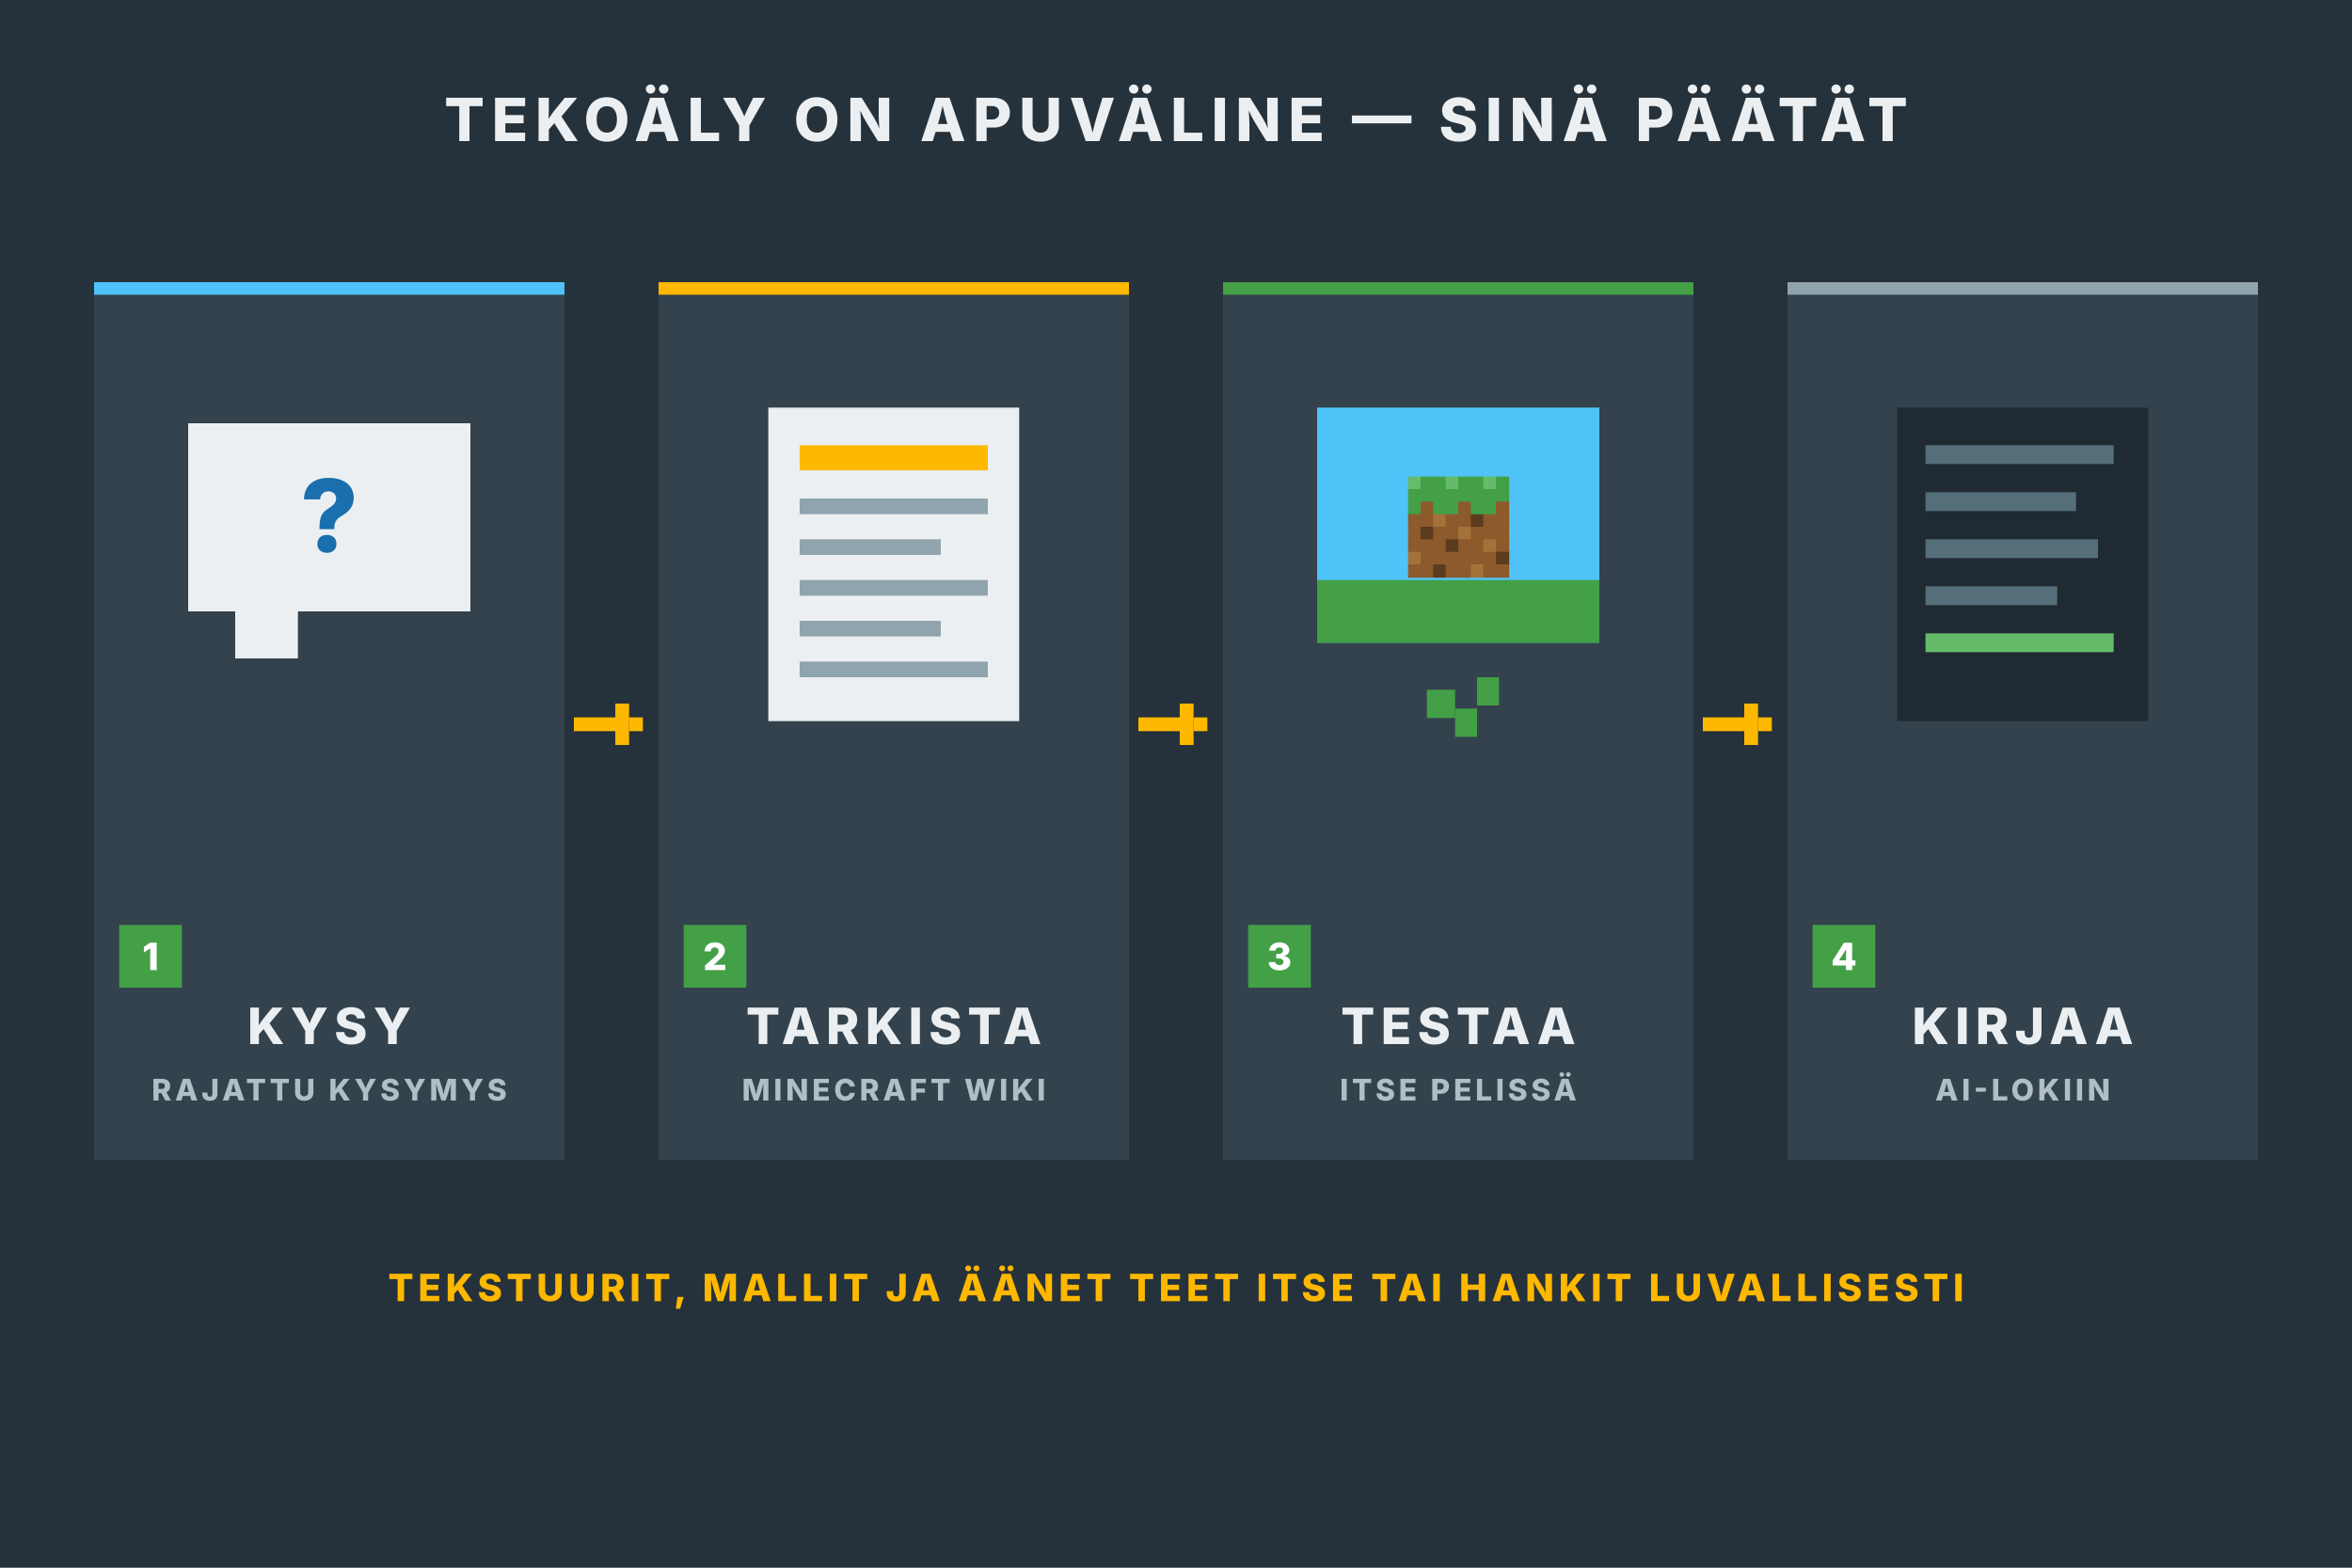
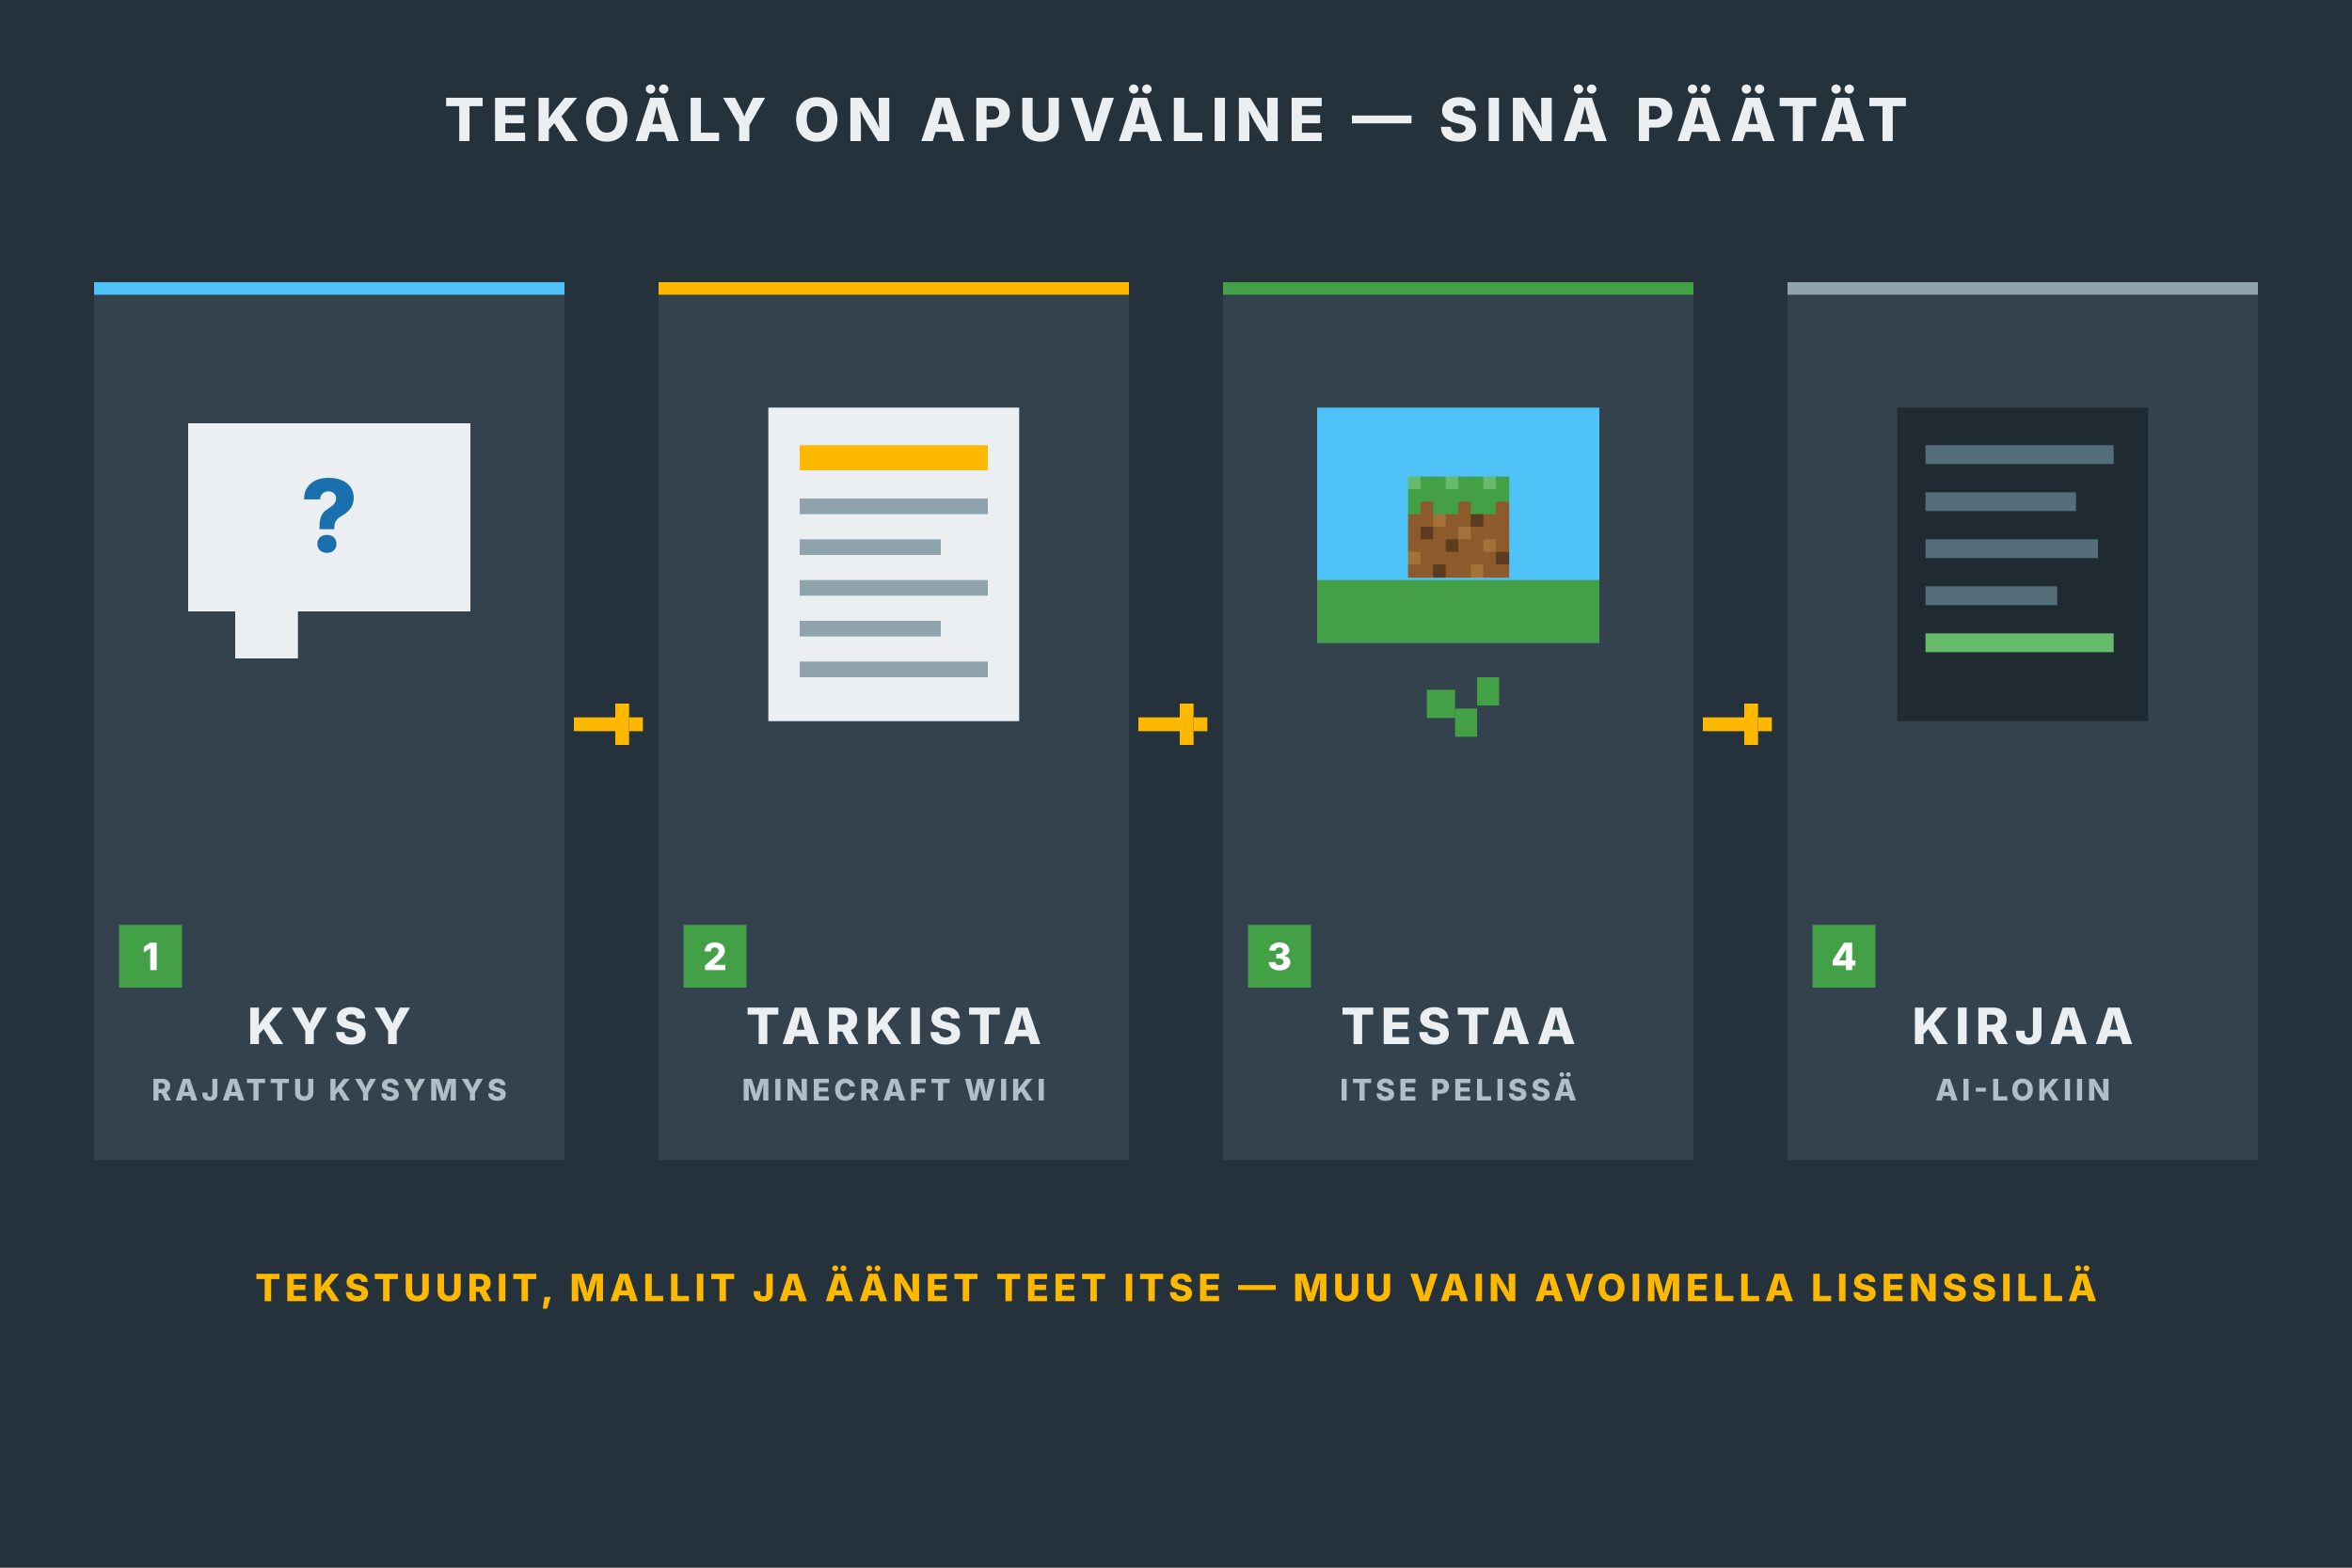
<svg xmlns="http://www.w3.org/2000/svg" viewBox="0 0 1500 1000" width="1500" height="1000" role="img">
  <rect x="0" y="0" width="1500" height="1000" fill="#26323b" />
  <text x="750" y="90" font-family="Inter,'Segoe UI',sans-serif" font-size="38" font-weight="800" fill="#eceff1" text-anchor="middle" letter-spacing="0.12em">TEKOÄLY ON APUVÄLINE — SINÄ PÄÄTÄT</text>
  <rect x="60" y="180" width="300" height="560" fill="#33424d" />
  <rect x="60" y="180" width="300" height="8" fill="#4fc3f7" />
  <rect x="120" y="270" width="180" height="120" fill="#eceff1" />
  <rect x="150" y="390" width="40" height="30" fill="#eceff1" />
  <text x="210" y="352" font-family="Inter,'Segoe UI',sans-serif" font-size="64" font-weight="800" fill="#1a6fae" text-anchor="middle" letter-spacing="0">?</text>
  <rect x="76" y="590" width="40" height="40" fill="#43a047" />
  <text x="96" y="618.8" font-family="Inter,'Segoe UI',sans-serif" font-size="24.0" font-weight="800" fill="#ffffff" text-anchor="middle" letter-spacing="0">1</text>
  <text x="210" y="666" font-family="Inter,'Segoe UI',sans-serif" font-size="32" font-weight="800" fill="#eceff1" text-anchor="middle" letter-spacing="0.12em">KYSY</text>
  <text x="210" y="702" font-family="Inter,'Segoe UI',sans-serif" font-size="19" font-weight="800" fill="#b0bec5" text-anchor="middle" letter-spacing="0.12em">RAJATTU KYSYMYS</text>
  <rect x="366" y="457.6" width="26.4" height="8.8" fill="#ffb800" />
  <rect x="392.4" y="448.8" width="8.8" height="26.4" fill="#ffb800" />
  <rect x="401.2" y="457.6" width="8.8" height="8.8" fill="#ffb800" />
  <rect x="420" y="180" width="300" height="560" fill="#33424d" />
  <rect x="420" y="180" width="300" height="8" fill="#ffb800" />
  <rect x="490" y="260" width="160" height="200" fill="#eceff1" />
  <rect x="510" y="284" width="120" height="16" fill="#ffb800" />
  <rect x="510" y="318" width="120" height="10" fill="#90a4ae" />
  <rect x="510" y="344" width="90" height="10" fill="#90a4ae" />
  <rect x="510" y="370" width="120" height="10" fill="#90a4ae" />
  <rect x="510" y="396" width="90" height="10" fill="#90a4ae" />
  <rect x="510" y="422" width="120" height="10" fill="#90a4ae" />
  <rect x="436" y="590" width="40" height="40" fill="#43a047" />
  <text x="456" y="618.8" font-family="Inter,'Segoe UI',sans-serif" font-size="24.0" font-weight="800" fill="#ffffff" text-anchor="middle" letter-spacing="0">2</text>
  <text x="570" y="666" font-family="Inter,'Segoe UI',sans-serif" font-size="32" font-weight="800" fill="#eceff1" text-anchor="middle" letter-spacing="0.12em">TARKISTA</text>
  <text x="570" y="702" font-family="Inter,'Segoe UI',sans-serif" font-size="19" font-weight="800" fill="#b0bec5" text-anchor="middle" letter-spacing="0.12em">MINECRAFT WIKI</text>
  <rect x="726" y="457.6" width="26.4" height="8.8" fill="#ffb800" />
  <rect x="752.4" y="448.8" width="8.8" height="26.4" fill="#ffb800" />
  <rect x="761.2" y="457.6" width="8.8" height="8.8" fill="#ffb800" />
  <rect x="780" y="180" width="300" height="560" fill="#33424d" />
  <rect x="780" y="180" width="300" height="8" fill="#43a047" />
  <rect x="840" y="260" width="180" height="150" fill="#4fc3f7" />
  <rect x="840" y="370" width="180" height="40" fill="#43a047" />
  <rect x="898" y="304" width="8.5" height="8.5" fill="#66bb6a" />
  <rect x="906" y="304" width="8.5" height="8.5" fill="#43a047" />
  <rect x="914" y="304" width="8.5" height="8.5" fill="#43a047" />
  <rect x="922" y="304" width="8.5" height="8.5" fill="#66bb6a" />
  <rect x="930" y="304" width="8.5" height="8.5" fill="#43a047" />
  <rect x="938" y="304" width="8.5" height="8.5" fill="#43a047" />
  <rect x="946" y="304" width="8.5" height="8.5" fill="#66bb6a" />
  <rect x="954" y="304" width="8.5" height="8.5" fill="#43a047" />
  <rect x="898" y="312" width="8.5" height="8.5" fill="#43a047" />
  <rect x="906" y="312" width="8.5" height="8.5" fill="#43a047" />
  <rect x="914" y="312" width="8.5" height="8.5" fill="#43a047" />
  <rect x="922" y="312" width="8.5" height="8.5" fill="#43a047" />
  <rect x="930" y="312" width="8.5" height="8.5" fill="#43a047" />
  <rect x="938" y="312" width="8.5" height="8.5" fill="#43a047" />
  <rect x="946" y="312" width="8.5" height="8.5" fill="#43a047" />
  <rect x="954" y="312" width="8.5" height="8.5" fill="#43a047" />
  <rect x="898" y="320" width="8.5" height="8.5" fill="#43a047" />
  <rect x="906" y="320" width="8.5" height="8.5" fill="#8d5a2b" />
  <rect x="914" y="320" width="8.5" height="8.5" fill="#43a047" />
  <rect x="922" y="320" width="8.5" height="8.5" fill="#43a047" />
  <rect x="930" y="320" width="8.5" height="8.5" fill="#8d5a2b" />
  <rect x="938" y="320" width="8.5" height="8.5" fill="#43a047" />
  <rect x="946" y="320" width="8.5" height="8.5" fill="#43a047" />
  <rect x="954" y="320" width="8.5" height="8.5" fill="#8d5a2b" />
  <rect x="898" y="328" width="8.5" height="8.5" fill="#8d5a2b" />
  <rect x="906" y="328" width="8.5" height="8.5" fill="#8d5a2b" />
  <rect x="914" y="328" width="8.5" height="8.5" fill="#a5713a" />
  <rect x="922" y="328" width="8.5" height="8.5" fill="#8d5a2b" />
  <rect x="930" y="328" width="8.5" height="8.5" fill="#8d5a2b" />
  <rect x="938" y="328" width="8.5" height="8.5" fill="#5c3b1e" />
  <rect x="946" y="328" width="8.5" height="8.5" fill="#8d5a2b" />
  <rect x="954" y="328" width="8.5" height="8.5" fill="#8d5a2b" />
  <rect x="898" y="336" width="8.5" height="8.5" fill="#8d5a2b" />
  <rect x="906" y="336" width="8.5" height="8.5" fill="#5c3b1e" />
  <rect x="914" y="336" width="8.5" height="8.5" fill="#8d5a2b" />
  <rect x="922" y="336" width="8.5" height="8.5" fill="#8d5a2b" />
  <rect x="930" y="336" width="8.5" height="8.5" fill="#a5713a" />
  <rect x="938" y="336" width="8.5" height="8.5" fill="#8d5a2b" />
  <rect x="946" y="336" width="8.5" height="8.5" fill="#8d5a2b" />
  <rect x="954" y="336" width="8.5" height="8.5" fill="#8d5a2b" />
  <rect x="898" y="344" width="8.5" height="8.5" fill="#8d5a2b" />
  <rect x="906" y="344" width="8.5" height="8.5" fill="#8d5a2b" />
  <rect x="914" y="344" width="8.5" height="8.5" fill="#8d5a2b" />
  <rect x="922" y="344" width="8.5" height="8.5" fill="#5c3b1e" />
  <rect x="930" y="344" width="8.5" height="8.5" fill="#8d5a2b" />
  <rect x="938" y="344" width="8.5" height="8.5" fill="#8d5a2b" />
  <rect x="946" y="344" width="8.5" height="8.5" fill="#a5713a" />
  <rect x="954" y="344" width="8.5" height="8.5" fill="#8d5a2b" />
  <rect x="898" y="352" width="8.5" height="8.5" fill="#a5713a" />
  <rect x="906" y="352" width="8.5" height="8.5" fill="#8d5a2b" />
  <rect x="914" y="352" width="8.5" height="8.5" fill="#8d5a2b" />
  <rect x="922" y="352" width="8.5" height="8.5" fill="#8d5a2b" />
  <rect x="930" y="352" width="8.5" height="8.5" fill="#8d5a2b" />
  <rect x="938" y="352" width="8.5" height="8.5" fill="#8d5a2b" />
  <rect x="946" y="352" width="8.5" height="8.5" fill="#8d5a2b" />
  <rect x="954" y="352" width="8.5" height="8.5" fill="#5c3b1e" />
  <rect x="898" y="360" width="8.5" height="8.5" fill="#8d5a2b" />
  <rect x="906" y="360" width="8.5" height="8.5" fill="#8d5a2b" />
  <rect x="914" y="360" width="8.5" height="8.5" fill="#5c3b1e" />
  <rect x="922" y="360" width="8.5" height="8.5" fill="#8d5a2b" />
  <rect x="930" y="360" width="8.5" height="8.5" fill="#8d5a2b" />
  <rect x="938" y="360" width="8.5" height="8.5" fill="#a5713a" />
  <rect x="946" y="360" width="8.5" height="8.5" fill="#8d5a2b" />
  <rect x="954" y="360" width="8.5" height="8.5" fill="#8d5a2b" />
  <rect x="910" y="440" width="18" height="18" fill="#43a047" />
  <rect x="928" y="452" width="14" height="18" fill="#43a047" />
  <rect x="942" y="432" width="14" height="18" fill="#43a047" />
  <rect x="796" y="590" width="40" height="40" fill="#43a047" />
  <text x="816" y="618.8" font-family="Inter,'Segoe UI',sans-serif" font-size="24.0" font-weight="800" fill="#ffffff" text-anchor="middle" letter-spacing="0">3</text>
  <text x="930" y="666" font-family="Inter,'Segoe UI',sans-serif" font-size="32" font-weight="800" fill="#eceff1" text-anchor="middle" letter-spacing="0.12em">TESTAA</text>
  <text x="930" y="702" font-family="Inter,'Segoe UI',sans-serif" font-size="19" font-weight="800" fill="#b0bec5" text-anchor="middle" letter-spacing="0.12em">ITSE PELISSÄ</text>
  <rect x="1086" y="457.6" width="26.4" height="8.8" fill="#ffb800" />
  <rect x="1112.4" y="448.8" width="8.8" height="26.4" fill="#ffb800" />
  <rect x="1121.2" y="457.6" width="8.8" height="8.8" fill="#ffb800" />
  <rect x="1140" y="180" width="300" height="560" fill="#33424d" />
  <rect x="1140" y="180" width="300" height="8" fill="#90a4ae" />
  <rect x="1210" y="260" width="160" height="200" fill="#1f2a33" />
  <rect x="1228" y="284" width="120" height="12" fill="#546e7a" />
  <rect x="1228" y="314" width="96" height="12" fill="#546e7a" />
  <rect x="1228" y="344" width="110" height="12" fill="#546e7a" />
  <rect x="1228" y="374" width="84" height="12" fill="#546e7a" />
  <rect x="1228" y="404" width="120" height="12" fill="#66bb6a" />
  <rect x="1156" y="590" width="40" height="40" fill="#43a047" />
  <text x="1176" y="618.8" font-family="Inter,'Segoe UI',sans-serif" font-size="24.0" font-weight="800" fill="#ffffff" text-anchor="middle" letter-spacing="0">4</text>
  <text x="1290" y="666" font-family="Inter,'Segoe UI',sans-serif" font-size="32" font-weight="800" fill="#eceff1" text-anchor="middle" letter-spacing="0.12em">KIRJAA</text>
  <text x="1290" y="702" font-family="Inter,'Segoe UI',sans-serif" font-size="19" font-weight="800" fill="#b0bec5" text-anchor="middle" letter-spacing="0.12em">AI-LOKIIN</text>
-   <text x="750" y="830" font-family="Inter,'Segoe UI',sans-serif" font-size="24" font-weight="800" fill="#ffb800" text-anchor="middle" letter-spacing="0.12em">TEKSTUURIT, MALLIT JA ÄÄNET TEET ITSE TAI HANKIT LUVALLISESTI</text>
+   <text x="750" y="830" font-family="Inter,'Segoe UI',sans-serif" font-size="24" font-weight="800" fill="#ffb800" text-anchor="middle" letter-spacing="0.12em">TEKSTUURIT, MALLIT JA ÄÄNET TEET ITSE — MUU VAIN AVOIMELLA LISENSSILLÄ</text>
</svg>
